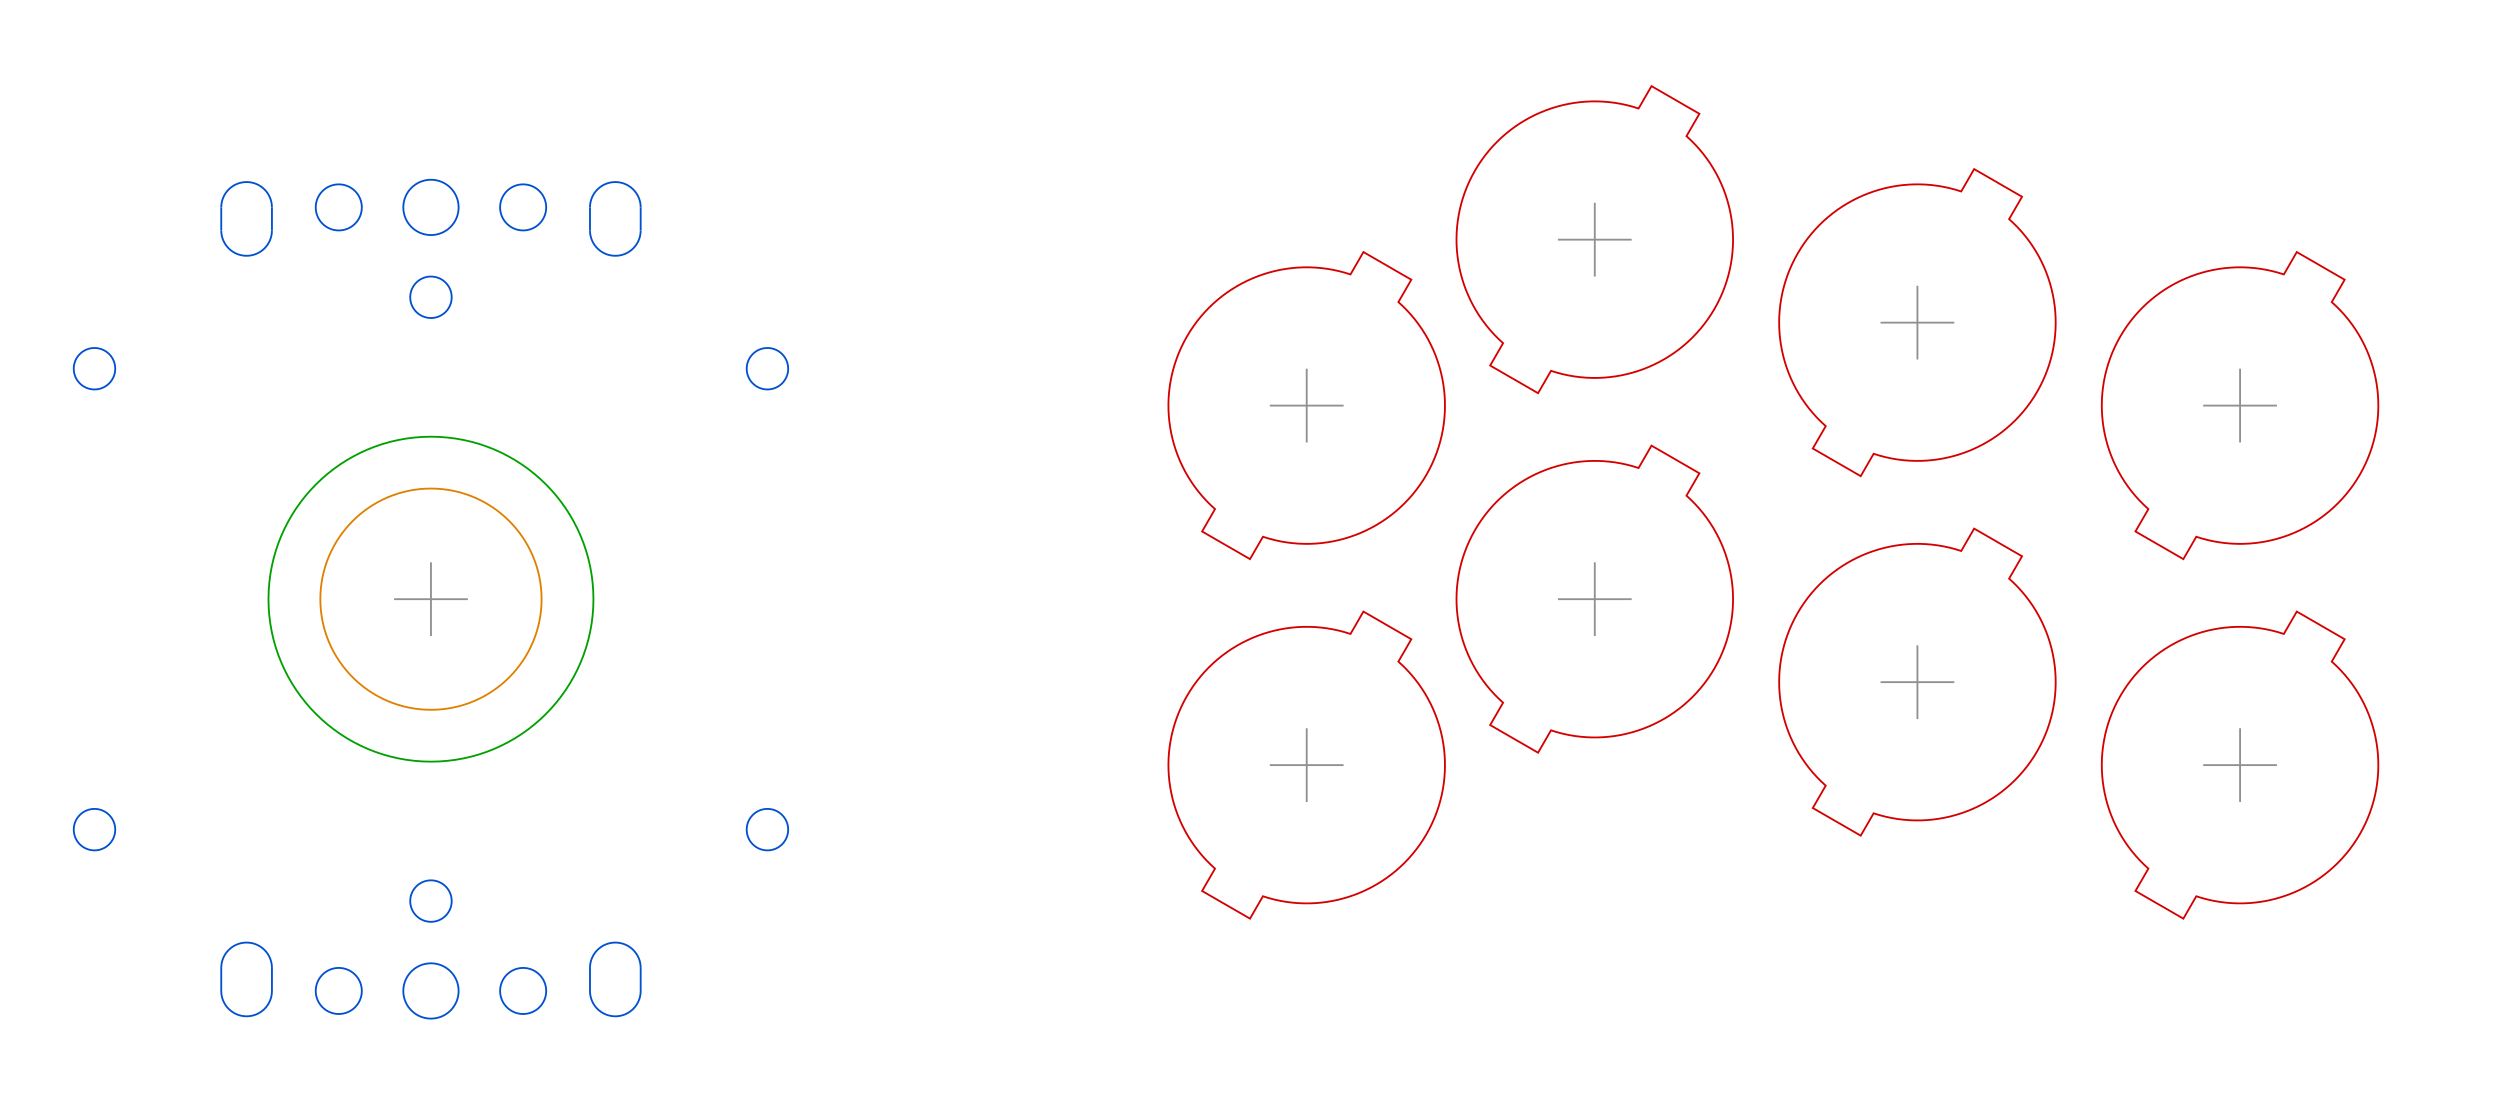
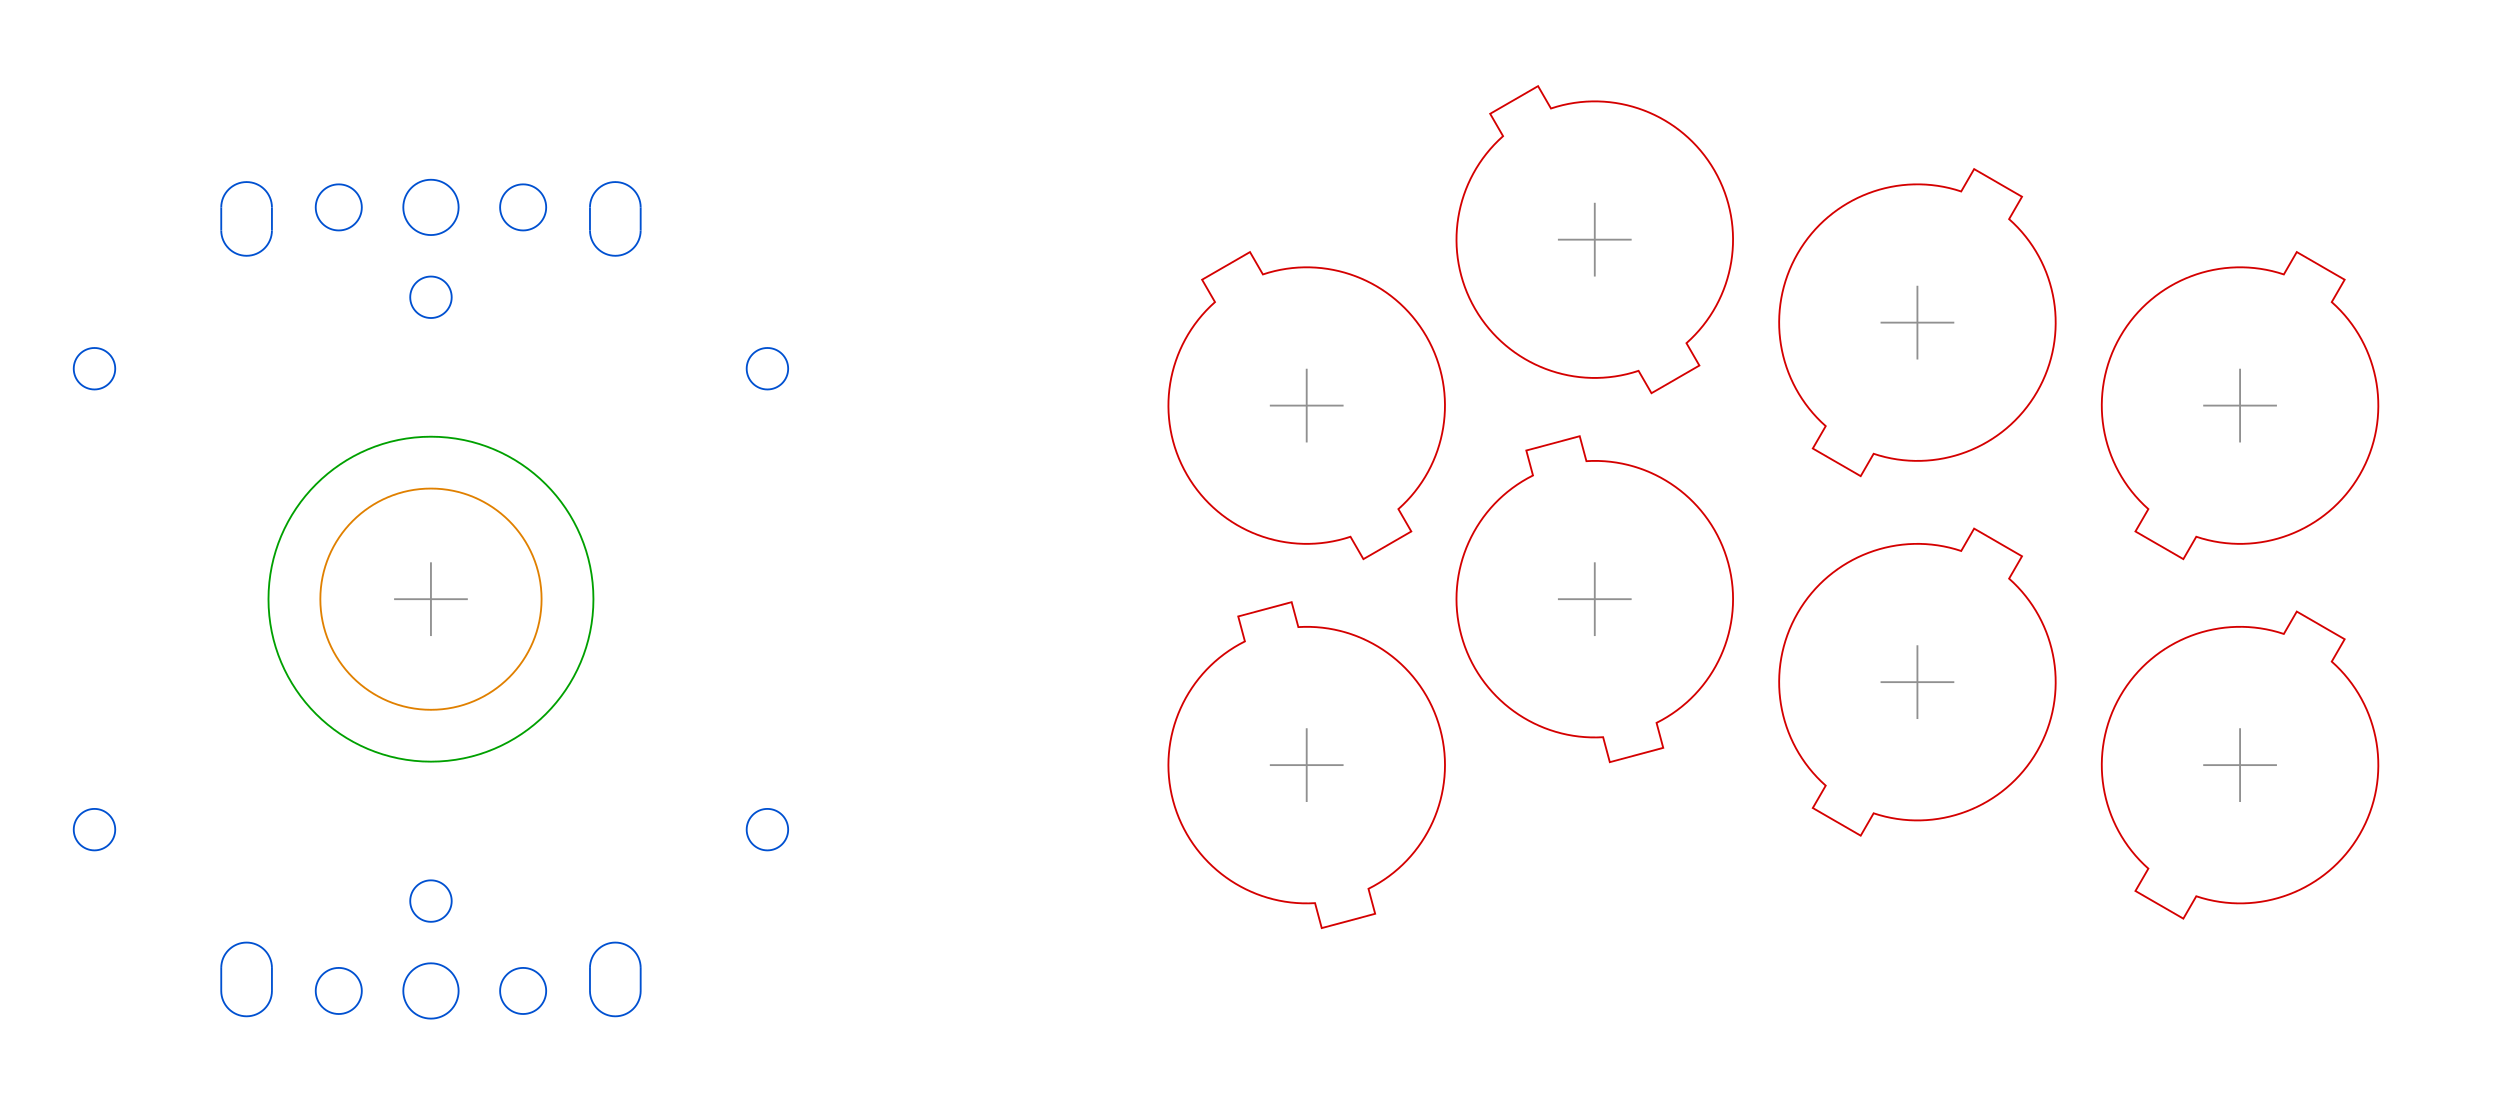
<svg xmlns="http://www.w3.org/2000/svg" version="1.1" width="271.2mm" height="118.5mm" viewBox="0 0 271.196 118.499">
  <g id="BUTTONS" fill="none" stroke="#d40000" stroke-width="0.2">
-     <path d="M 146.5 68.771 A 15 15 0 0 0 131.804 94.227 L 130.402 96.654 L 135.598 99.654 L 137 97.227 A 15 15 0 0 0 151.696 71.771 L 153.098 69.343 L 147.902 66.343 L 146.5 68.771 Z" />
-     <path d="M 146.5 29.771 A 15 15 0 0 0 131.804 55.227 L 130.402 57.654 L 135.598 60.654 L 137 58.227 A 15 15 0 0 0 151.696 32.771 L 153.098 30.343 L 147.902 27.343 L 146.5 29.771 Z" />
-     <path d="M 177.75 50.771 A 15 15 0 0 0 163.054 76.227 L 161.652 78.654 L 166.848 81.654 L 168.25 79.227 A 15 15 0 0 0 182.946 53.771 L 184.348 51.343 L 179.152 48.343 L 177.75 50.771 Z" />
-     <path d="M 177.75 11.771 A 15 15 0 0 0 163.054 37.227 L 161.652 39.654 L 166.848 42.654 L 168.25 40.227 A 15 15 0 0 0 182.946 14.771 L 184.348 12.343 L 179.152 9.343 L 177.75 11.771 Z" />
+     <path d="M 135.048 69.579 A 15 15 0 0 0 142.656 97.971 L 143.382 100.679 L 149.177 99.126 L 148.452 96.418 A 15 15 0 0 0 140.844 68.026 L 140.118 65.319 L 134.323 66.871 L 135.048 69.579 Z" />
+     <path d="M 131.804 32.771 A 15 15 0 0 0 146.5 58.227 L 147.902 60.654 L 153.098 57.654 L 151.696 55.227 A 15 15 0 0 0 137 29.771 L 135.598 27.343 L 130.402 30.343 L 131.804 32.771 Z" />
+     <path d="M 166.298 51.579 A 15 15 0 0 0 173.906 79.971 L 174.632 82.679 L 180.427 81.126 L 179.702 78.418 A 15 15 0 0 0 172.094 50.026 L 171.368 47.319 L 165.573 48.871 L 166.298 51.579 Z" />
+     <path d="M 163.054 14.771 A 15 15 0 0 0 177.75 40.227 L 179.152 42.654 L 184.348 39.654 L 182.946 37.227 A 15 15 0 0 0 168.25 11.771 L 166.848 9.343 L 161.652 12.343 L 163.054 14.771 Z" />
    <path d="M 212.75 59.771 A 15 15 0 0 0 198.054 85.227 L 196.652 87.654 L 201.848 90.654 L 203.25 88.227 A 15 15 0 0 0 217.946 62.771 L 219.348 60.343 L 214.152 57.343 L 212.75 59.771 Z" />
    <path d="M 212.75 20.771 A 15 15 0 0 0 198.054 46.227 L 196.652 48.654 L 201.848 51.654 L 203.25 49.227 A 15 15 0 0 0 217.946 23.771 L 219.348 21.343 L 214.152 18.343 L 212.75 20.771 Z" />
    <path d="M 247.75 68.771 A 15 15 0 0 0 233.054 94.227 L 231.652 96.654 L 236.848 99.654 L 238.25 97.227 A 15 15 0 0 0 252.946 71.771 L 254.348 69.343 L 249.152 66.343 L 247.75 68.771 Z" />
    <path d="M 247.75 29.771 A 15 15 0 0 0 233.054 55.227 L 231.652 57.654 L 236.848 60.654 L 238.25 58.227 A 15 15 0 0 0 252.946 32.771 L 254.348 30.343 L 249.152 27.343 L 247.75 29.771 Z" />
  </g>
  <g id="JOYSTICK_BORE_24" fill="none" stroke="#e08000" stroke-width="0.2">
    <circle cx="46.75" cy="64.999" r="12" />
  </g>
  <g id="JOYSTICK_BORE_35.25" fill="none" stroke="#00a000" stroke-width="0.2">
    <circle cx="46.75" cy="64.999" r="17.625" />
  </g>
  <g id="GL_PLATE_HOLES" fill="none" stroke="#0050d0" stroke-width="0.2">
    <circle cx="46.75" cy="22.499" r="3" />
    <circle cx="46.75" cy="107.499" r="3" />
    <circle cx="56.75" cy="22.499" r="2.5" />
    <circle cx="56.75" cy="107.499" r="2.5" />
    <circle cx="36.75" cy="22.499" r="2.5" />
    <circle cx="36.75" cy="107.499" r="2.5" />
    <circle cx="46.75" cy="32.249" r="2.25" />
    <circle cx="46.75" cy="97.749" r="2.25" />
    <circle cx="83.25" cy="39.999" r="2.25" />
    <circle cx="83.25" cy="89.999" r="2.25" />
    <circle cx="10.25" cy="39.999" r="2.25" />
    <circle cx="10.25" cy="89.999" r="2.25" />
    <line x1="64" y1="24.999" x2="64" y2="22.499" />
    <line x1="69.5" y1="24.999" x2="69.5" y2="22.499" />
    <path d="M 69.5 22.499 A 2.75 2.75 0 0 0 64 22.499" />
    <path d="M 64 24.999 A 2.75 2.75 0 0 0 69.5 24.999" />
    <line x1="69.5" y1="104.999" x2="69.5" y2="107.499" />
    <line x1="64" y1="104.999" x2="64" y2="107.499" />
    <path d="M 64 107.499 A 2.75 2.75 0 0 0 69.5 107.499" />
    <path d="M 69.5 104.999 A 2.75 2.75 0 0 0 64 104.999" />
    <line x1="24" y1="24.999" x2="24" y2="22.499" />
    <line x1="29.5" y1="24.999" x2="29.5" y2="22.499" />
    <path d="M 29.5 22.499 A 2.75 2.75 0 0 0 24 22.499" />
    <path d="M 24 24.999 A 2.75 2.75 0 0 0 29.5 24.999" />
    <line x1="29.5" y1="104.999" x2="29.5" y2="107.499" />
    <line x1="24" y1="104.999" x2="24" y2="107.499" />
    <path d="M 24 107.499 A 2.75 2.75 0 0 0 29.5 107.499" />
    <path d="M 29.5 104.999 A 2.75 2.75 0 0 0 24 104.999" />
  </g>
  <g id="REFERENCE" fill="none" stroke="#909090" stroke-width="0.2">
    <line x1="42.75" y1="64.999" x2="50.75" y2="64.999" />
    <line x1="46.75" y1="68.999" x2="46.75" y2="60.999" />
    <line x1="137.75" y1="82.999" x2="145.75" y2="82.999" />
    <line x1="141.75" y1="86.999" x2="141.75" y2="78.999" />
    <line x1="137.75" y1="43.999" x2="145.75" y2="43.999" />
    <line x1="141.75" y1="47.999" x2="141.75" y2="39.999" />
    <line x1="169" y1="64.999" x2="177" y2="64.999" />
    <line x1="173" y1="68.999" x2="173" y2="60.999" />
    <line x1="169" y1="25.999" x2="177" y2="25.999" />
    <line x1="173" y1="29.999" x2="173" y2="21.999" />
    <line x1="204" y1="73.999" x2="212" y2="73.999" />
    <line x1="208" y1="77.999" x2="208" y2="69.999" />
    <line x1="204" y1="34.999" x2="212" y2="34.999" />
    <line x1="208" y1="38.999" x2="208" y2="30.999" />
    <line x1="239" y1="82.999" x2="247" y2="82.999" />
    <line x1="243" y1="86.999" x2="243" y2="78.999" />
    <line x1="239" y1="43.999" x2="247" y2="43.999" />
    <line x1="243" y1="47.999" x2="243" y2="39.999" />
  </g>
</svg>
